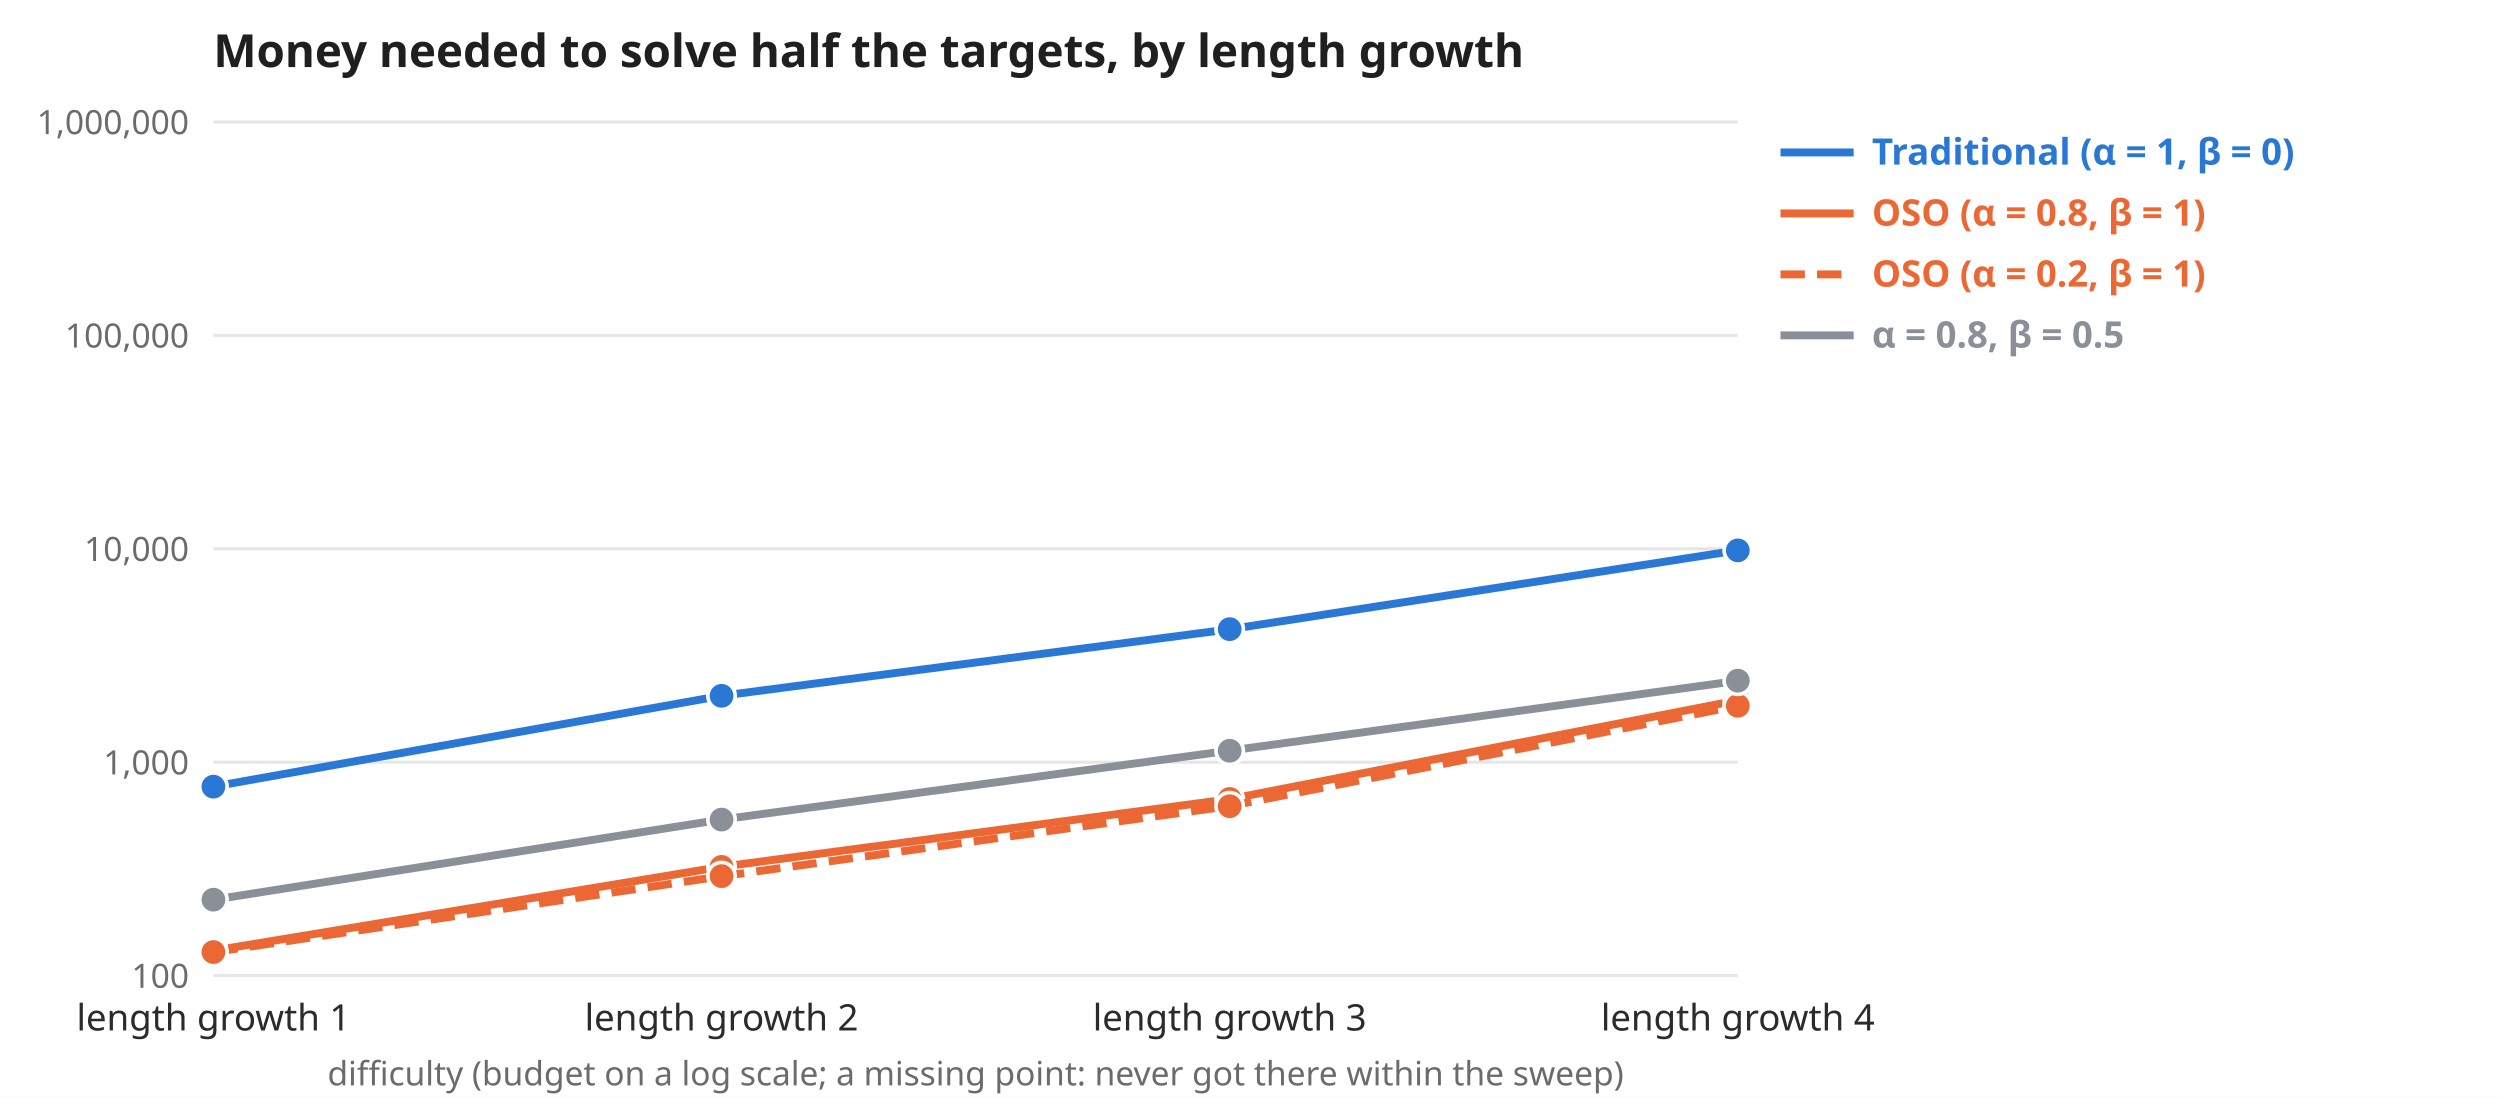
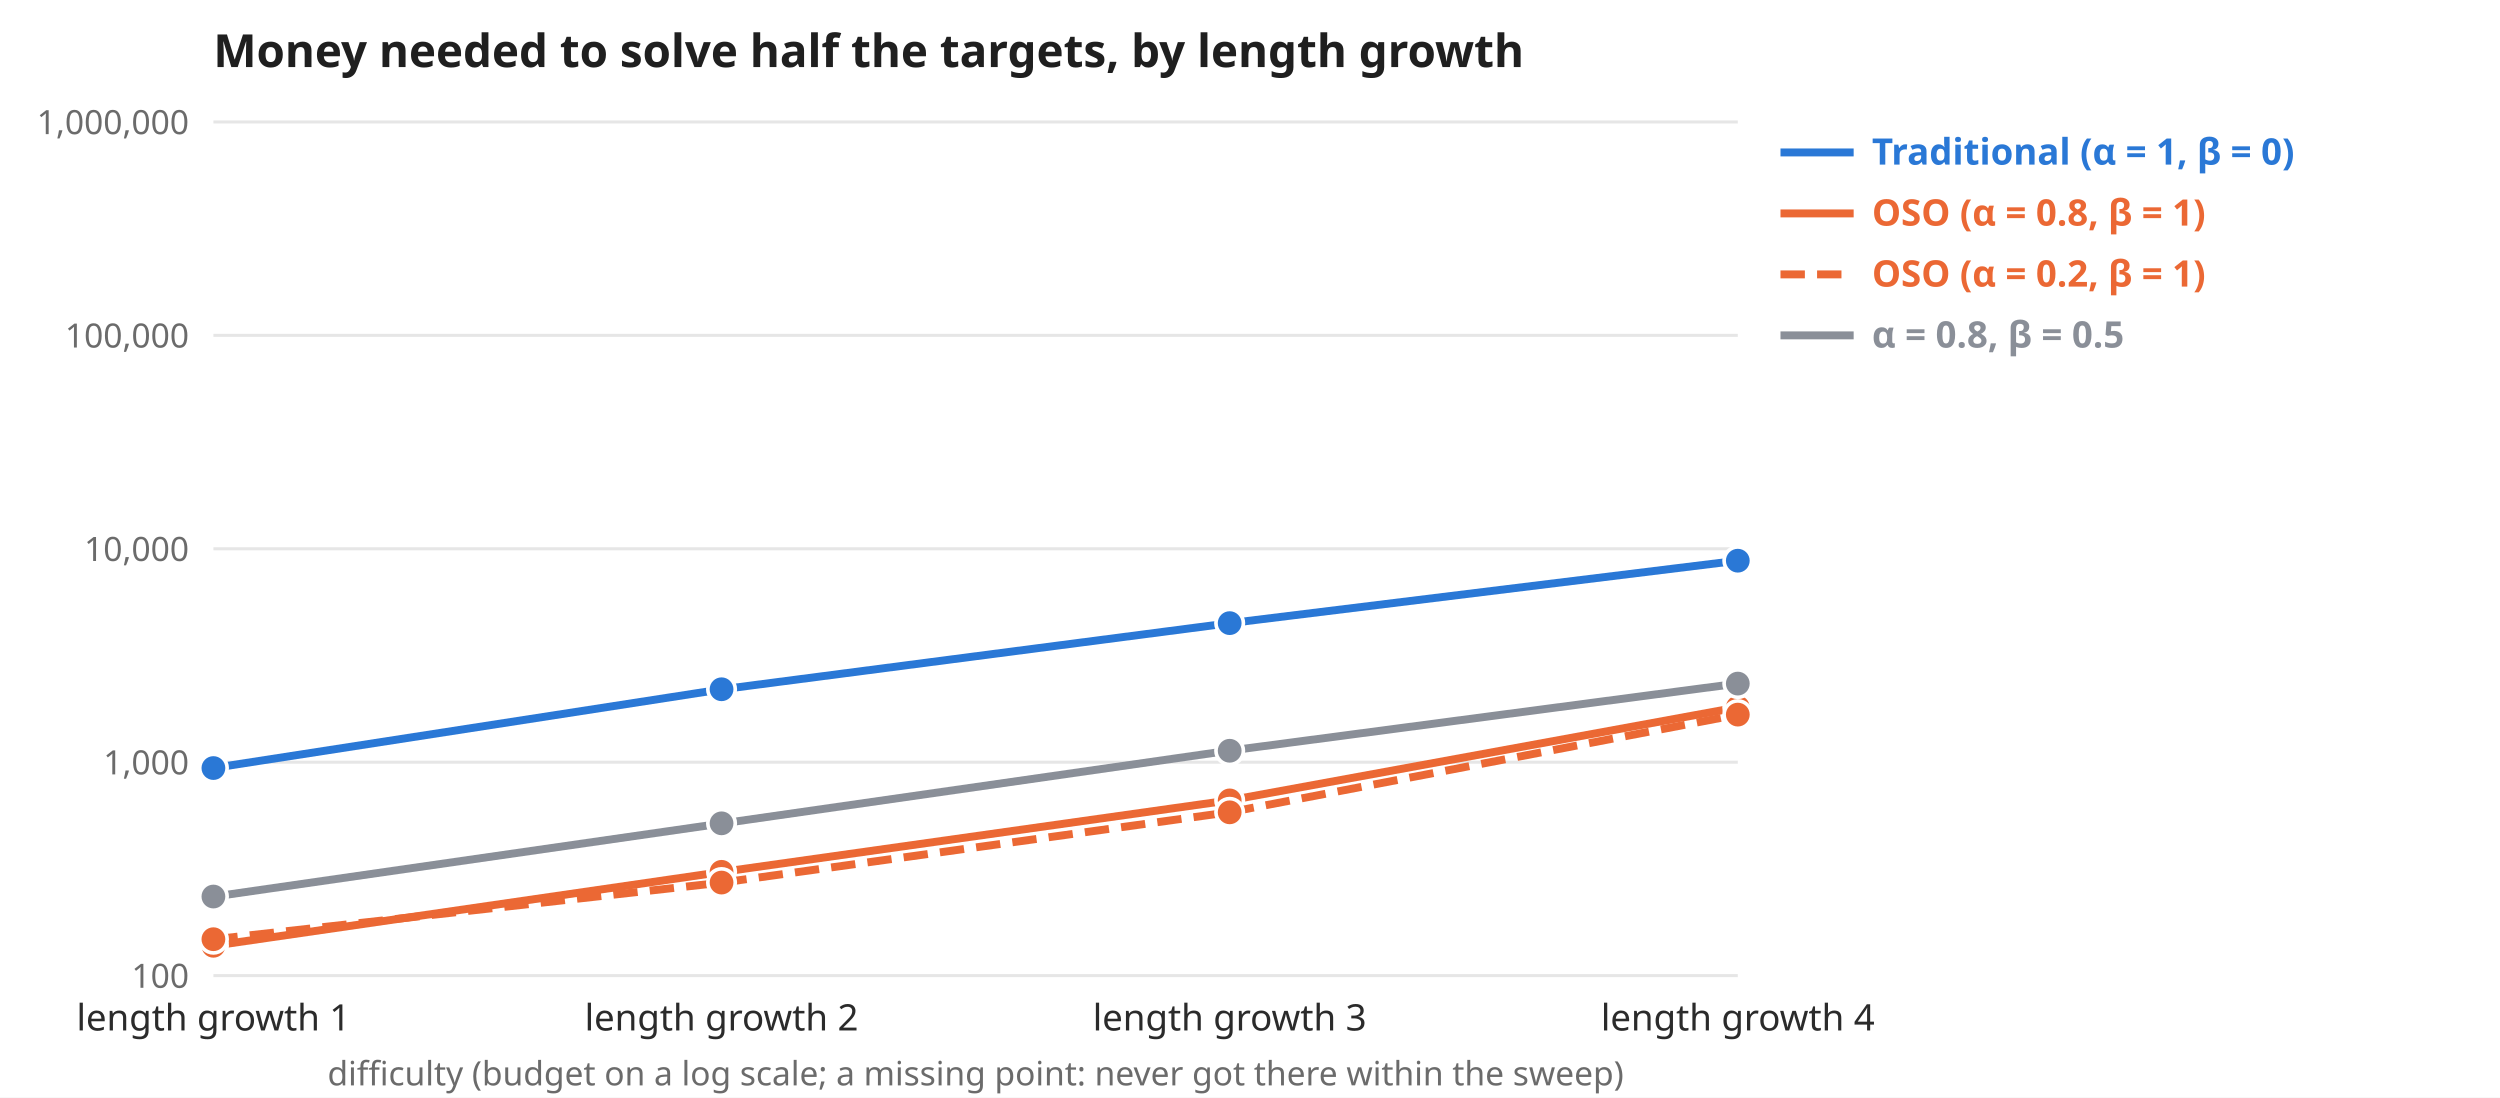
<svg xmlns="http://www.w3.org/2000/svg" viewBox="0 0 820 360" font-family="system-ui, sans-serif">
  <rect width="820" height="360" fill="#fff" />
  <text x="70" y="22" font-size="15" font-weight="700" fill="#1f1f1f">Money needed to solve half the targets, by length growth</text>
  <line x1="70" x2="570" y1="320" y2="320" stroke="#e6e6e6" />
  <text x="62" y="324" text-anchor="end" font-size="11" fill="#6b6b6b">100</text>
  <line x1="70" x2="570" y1="250" y2="250" stroke="#e6e6e6" />
  <text x="62" y="254" text-anchor="end" font-size="11" fill="#6b6b6b">1,000</text>
  <line x1="70" x2="570" y1="180" y2="180" stroke="#e6e6e6" />
  <text x="62" y="184" text-anchor="end" font-size="11" fill="#6b6b6b">10,000</text>
  <line x1="70" x2="570" y1="110" y2="110" stroke="#e6e6e6" />
  <text x="62" y="114" text-anchor="end" font-size="11" fill="#6b6b6b">100,000</text>
  <line x1="70" x2="570" y1="40" y2="40" stroke="#e6e6e6" />
  <text x="62" y="44" text-anchor="end" font-size="11" fill="#6b6b6b">1,000,000</text>
  <text x="70" y="338" text-anchor="middle" font-size="12" fill="#2b2b2b">length growth 1</text>
  <text x="236.667" y="338" text-anchor="middle" font-size="12" fill="#2b2b2b">length growth 2</text>
  <text x="403.333" y="338" text-anchor="middle" font-size="12" fill="#2b2b2b">length growth 3</text>
  <text x="570" y="338" text-anchor="middle" font-size="12" fill="#2b2b2b">length growth 4</text>
  <text x="320" y="356" text-anchor="middle" font-size="11" fill="#6b6b6b">difficulty (budget on a log scale; a missing point: never got there within the sweep)</text>
-   <path d="M70.0 258.0 L236.7 228.2 L403.3 206.4 L570.0 180.5" fill="none" stroke="#2a78d6" stroke-width="2.6" />
-   <circle cx="70" cy="258.023" r="4.5" fill="#2a78d6" stroke="#fff" stroke-width="1.2" />
-   <circle cx="236.667" cy="228.234" r="4.5" fill="#2a78d6" stroke="#fff" stroke-width="1.2" />
-   <circle cx="403.333" cy="206.361" r="4.5" fill="#2a78d6" stroke="#fff" stroke-width="1.2" />
-   <circle cx="570" cy="180.523" r="4.5" fill="#2a78d6" stroke="#fff" stroke-width="1.2" />
+   <path d="M70.0 251.9 L236.7 226.1 L403.3 204.4 L570.0 183.9" fill="none" stroke="#2a78d6" stroke-width="2.6" />
+   <circle cx="70" cy="251.921" r="4.5" fill="#2a78d6" stroke="#fff" stroke-width="1.2" />
+   <circle cx="236.667" cy="226.079" r="4.5" fill="#2a78d6" stroke="#fff" stroke-width="1.2" />
+   <circle cx="403.333" cy="204.388" r="4.5" fill="#2a78d6" stroke="#fff" stroke-width="1.2" />
+   <circle cx="570" cy="183.909" r="4.5" fill="#2a78d6" stroke="#fff" stroke-width="1.2" />
  <line x1="584" x2="608" y1="50" y2="50" stroke="#2a78d6" stroke-width="2.6" />
  <text x="614" y="54" font-size="12" font-weight="700" fill="#2a78d6">Traditional (α = 1, β = 0)</text>
-   <path d="M70.0 311.8 L236.7 284.3 L403.3 262.1 L570.0 229.7" fill="none" stroke="#eb6834" stroke-width="2.6" />
-   <circle cx="70" cy="311.754" r="4.5" fill="#eb6834" stroke="#fff" stroke-width="1.2" />
-   <circle cx="236.667" cy="284.34" r="4.5" fill="#eb6834" stroke="#fff" stroke-width="1.2" />
-   <circle cx="403.333" cy="262.052" r="4.5" fill="#eb6834" stroke="#fff" stroke-width="1.2" />
-   <circle cx="570" cy="229.691" r="4.5" fill="#eb6834" stroke="#fff" stroke-width="1.2" />
+   <path d="M70.0 310.2 L236.7 286.0 L403.3 262.5 L570.0 232.0" fill="none" stroke="#eb6834" stroke-width="2.6" />
+   <circle cx="70" cy="310.217" r="4.5" fill="#eb6834" stroke="#fff" stroke-width="1.2" />
+   <circle cx="236.667" cy="285.96" r="4.5" fill="#eb6834" stroke="#fff" stroke-width="1.2" />
+   <circle cx="403.333" cy="262.531" r="4.5" fill="#eb6834" stroke="#fff" stroke-width="1.2" />
+   <circle cx="570" cy="231.993" r="4.5" fill="#eb6834" stroke="#fff" stroke-width="1.2" />
  <line x1="584" x2="608" y1="70" y2="70" stroke="#eb6834" stroke-width="2.6" />
  <text x="614" y="74" font-size="12" font-weight="700" fill="#eb6834">OSO (α = 0.8, β = 1)</text>
-   <path d="M70.0 312.3 L236.7 287.4 L403.3 264.4 L570.0 231.5" fill="none" stroke="#eb6834" stroke-width="2.6" stroke-dasharray="8 4" />
-   <circle cx="70" cy="312.274" r="4.5" fill="#eb6834" stroke="#fff" stroke-width="1.2" />
-   <circle cx="236.667" cy="287.372" r="4.5" fill="#eb6834" stroke="#fff" stroke-width="1.2" />
-   <circle cx="403.333" cy="264.446" r="4.5" fill="#eb6834" stroke="#fff" stroke-width="1.2" />
-   <circle cx="570" cy="231.497" r="4.5" fill="#eb6834" stroke="#fff" stroke-width="1.2" />
+   <path d="M70.0 308.1 L236.7 289.5 L403.3 266.4 L570.0 234.4" fill="none" stroke="#eb6834" stroke-width="2.6" stroke-dasharray="8 4" />
+   <circle cx="70" cy="308.059" r="4.5" fill="#eb6834" stroke="#fff" stroke-width="1.2" />
+   <circle cx="236.667" cy="289.482" r="4.5" fill="#eb6834" stroke="#fff" stroke-width="1.2" />
+   <circle cx="403.333" cy="266.442" r="4.5" fill="#eb6834" stroke="#fff" stroke-width="1.2" />
+   <circle cx="570" cy="234.395" r="4.5" fill="#eb6834" stroke="#fff" stroke-width="1.2" />
  <line x1="584" x2="608" y1="90" y2="90" stroke="#eb6834" stroke-width="2.6" stroke-dasharray="8 4" />
  <text x="614" y="94" font-size="12" font-weight="700" fill="#eb6834">OSO (α = 0.2, β = 1)</text>
-   <path d="M70.0 295.1 L236.7 268.8 L403.3 246.2 L570.0 223.3" fill="none" stroke="#8a8f98" stroke-width="2.6" />
-   <circle cx="70" cy="295.097" r="4.5" fill="#8a8f98" stroke="#fff" stroke-width="1.2" />
-   <circle cx="236.667" cy="268.825" r="4.5" fill="#8a8f98" stroke="#fff" stroke-width="1.2" />
+   <path d="M70.0 294.1 L236.7 270.1 L403.3 246.2 L570.0 224.2" fill="none" stroke="#8a8f98" stroke-width="2.6" />
+   <circle cx="70" cy="294.065" r="4.5" fill="#8a8f98" stroke="#fff" stroke-width="1.2" />
+   <circle cx="236.667" cy="270.051" r="4.5" fill="#8a8f98" stroke="#fff" stroke-width="1.2" />
  <circle cx="403.333" cy="246.248" r="4.5" fill="#8a8f98" stroke="#fff" stroke-width="1.2" />
-   <circle cx="570" cy="223.26" r="4.5" fill="#8a8f98" stroke="#fff" stroke-width="1.2" />
+   <circle cx="570" cy="224.218" r="4.5" fill="#8a8f98" stroke="#fff" stroke-width="1.2" />
  <line x1="584" x2="608" y1="110" y2="110" stroke="#8a8f98" stroke-width="2.6" />
  <text x="614" y="114" font-size="12" font-weight="700" fill="#8a8f98">α = 0.8, β = 0.5</text>
</svg>
